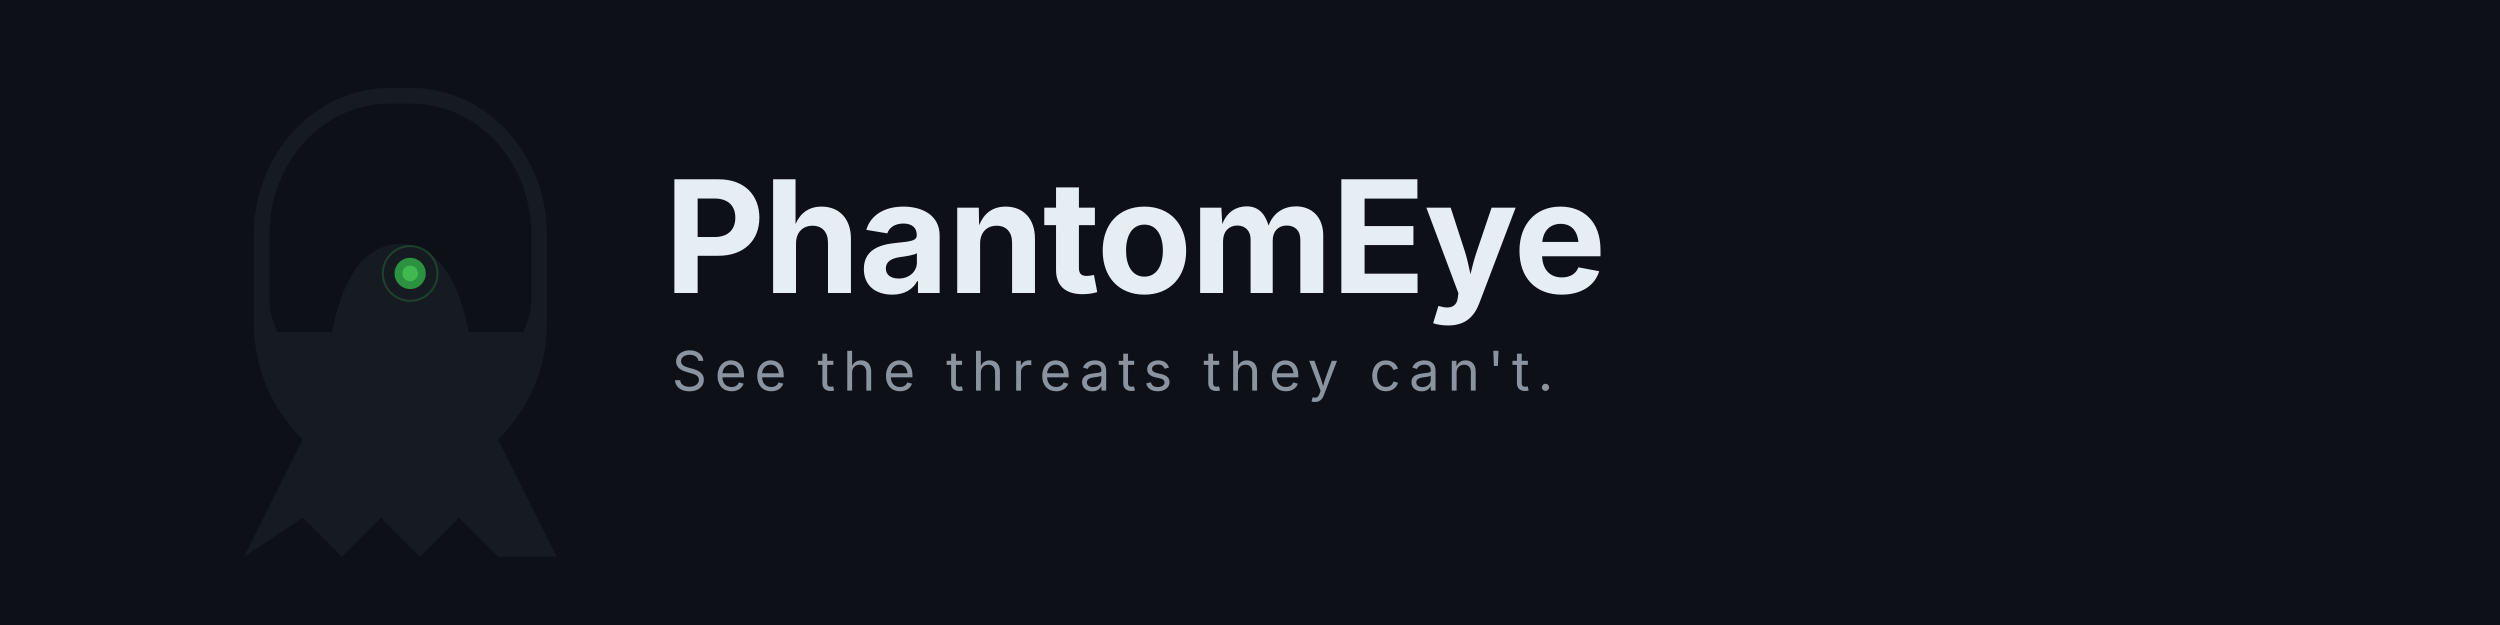
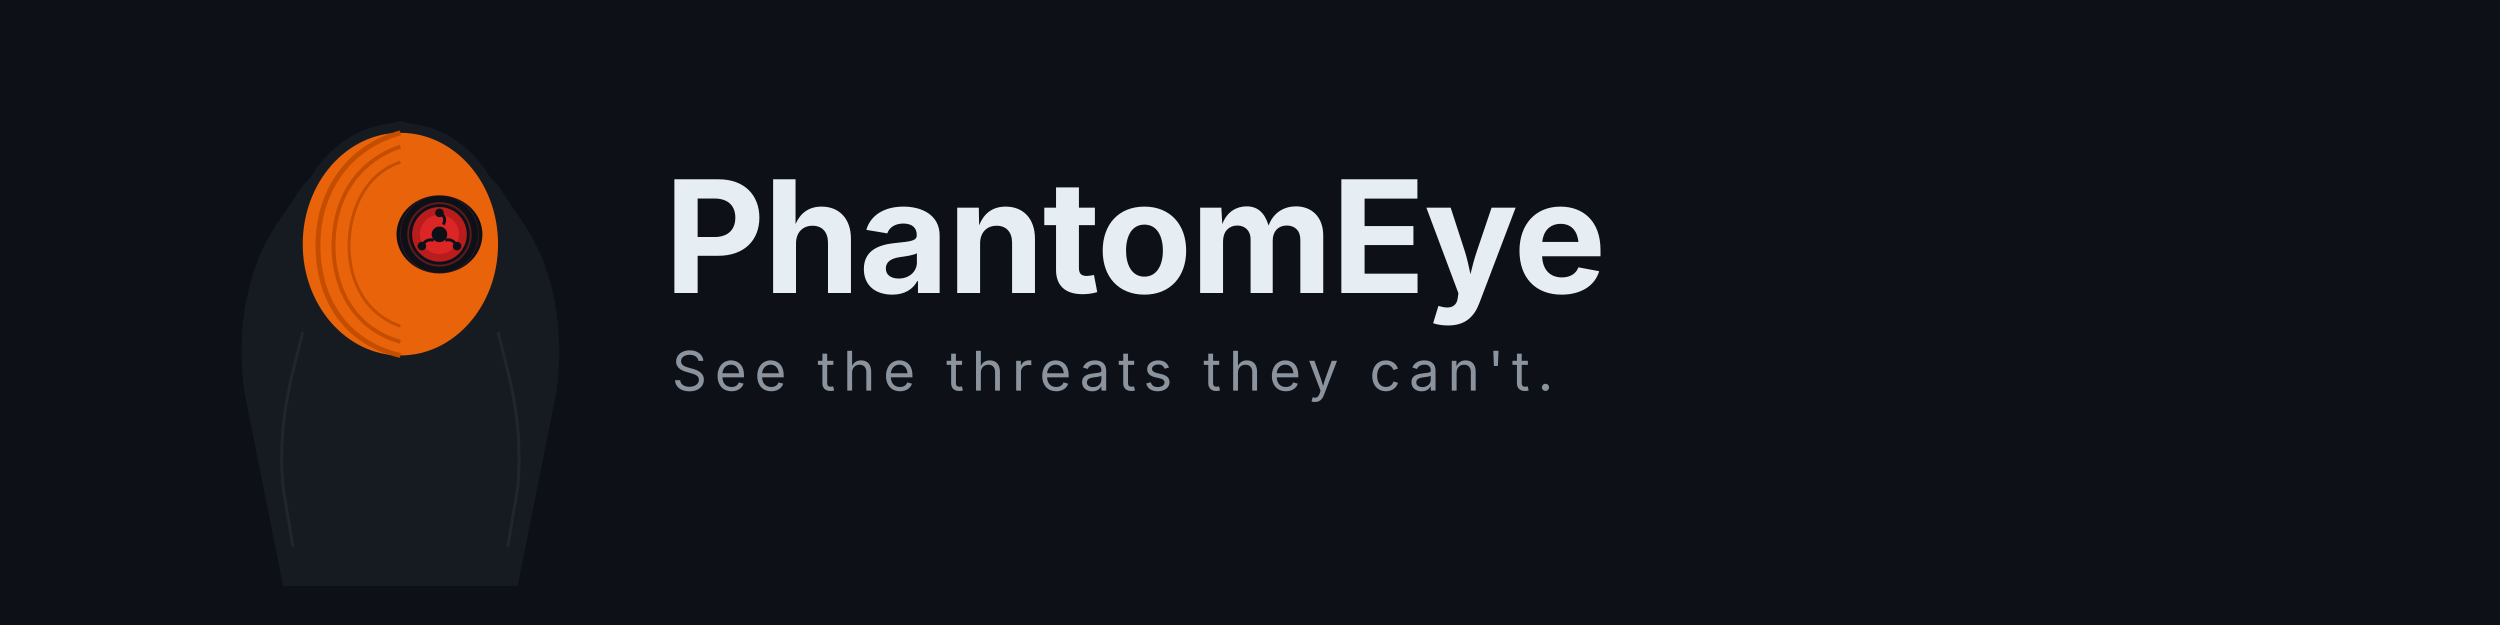
<svg xmlns="http://www.w3.org/2000/svg" width="1280" height="320" viewBox="0 0 1280 320">
  <rect width="1280" height="320" fill="#0d1117" />
-   <g transform="translate(100, 25)">
-     <path d="M100,20 C60,20 30,55 30,95 L30,140 C30,165 40,185 55,200 L25,260 L55,240 L75,260 L95,240 L115,260 L135,240 L155,260 L185,260 L155,200 C170,185 180,165 180,140 L180,95 C180,55 150,20 110,20 Z" fill="#161b22" />
-     <path d="M100,28 C65,28 38,58 38,95 L38,130 C38,135 40,140 42,145 L70,145 C75,120 85,100 105,100 C125,100 135,120 140,145 L168,145 C170,140 172,135 172,130 L172,95 C172,58 145,28 110,28 Z" fill="#0d1117" />
-     <circle cx="110" cy="115" r="8" fill="#2ea043" opacity="0.9" />
-     <circle cx="110" cy="115" r="4" fill="#3fb950" />
-     <circle cx="110" cy="115" r="14" fill="none" stroke="#2ea043" stroke-width="1" opacity="0.3" />
+   <g transform="translate(95, 20)">
+     <path d="M50,280 L30,180 C25,140 35,110 50,90 L60,75 L70,65 C80,55 95,45 110,42 C125,45 140,55 150,65 L160,75 L170,90 C185,110 195,140 190,180 L170,280 Z" fill="#161b22" />
+     <ellipse cx="110" cy="105" rx="55" ry="62" fill="#161b22" />
+     <ellipse cx="110" cy="105" rx="50" ry="57" fill="#e8630a" />
+     <path d="M110,48 C85,55 70,75 68,100 C66,130 80,155 110,162" fill="none" stroke="#c44d00" stroke-width="2.5" />
+     <path d="M110,55 C90,62 78,78 76,100 C74,125 85,148 110,155" fill="none" stroke="#c44d00" stroke-width="2" />
+     <path d="M110,63 C95,68 86,82 84,100 C82,120 90,140 110,147" fill="none" stroke="#c44d00" stroke-width="1.5" />
+     <ellipse cx="130" cy="100" rx="22" ry="20" fill="#0d1117" />
+     <circle cx="130" cy="100" r="14" fill="#b91c1c" />
+     <circle cx="130" cy="100" r="10" fill="#dc2626" />
+     <circle cx="130" cy="100" r="4" fill="#0d1117" />
+     <g fill="#0d1117">
+       <circle cx="130" cy="89" r="2.2" />
+       <path d="M130,89 Q134,91 132,95" stroke="#0d1117" stroke-width="1.5" fill="none" />
+       <circle cx="121" cy="106" r="2.2" />
+       <path d="M121,106 Q123,102 127,103" stroke="#0d1117" stroke-width="1.5" fill="none" />
+       <circle cx="139" cy="106" r="2.2" />
+       <path d="M139,106 Q137,102 133,103" stroke="#0d1117" stroke-width="1.5" fill="none" />
+     </g>
+     <circle cx="130" cy="100" r="16" fill="none" stroke="#dc2626" stroke-width="1" opacity="0.4" />
+     <circle cx="130" cy="100" r="20" fill="none" stroke="#dc2626" stroke-width="0.5" opacity="0.2" />
+     <path d="M60,150 L55,170 C50,190 48,210 50,230 L55,260" fill="none" stroke="#21262d" stroke-width="1.5" />
+     <path d="M160,150 L165,170 C170,190 172,210 170,230 L165,260" fill="none" stroke="#21262d" stroke-width="1.5" />
  </g>
  <text x="340" y="150" font-family="system-ui, -apple-system, 'Segoe UI', sans-serif" font-size="80" font-weight="700" fill="#e6edf3" letter-spacing="-1">PhantomEye</text>
  <text x="344" y="200" font-family="system-ui, -apple-system, 'Segoe UI', sans-serif" font-size="28" font-weight="400" fill="#8b949e" letter-spacing="4">See the threats they can't.</text>
</svg>
